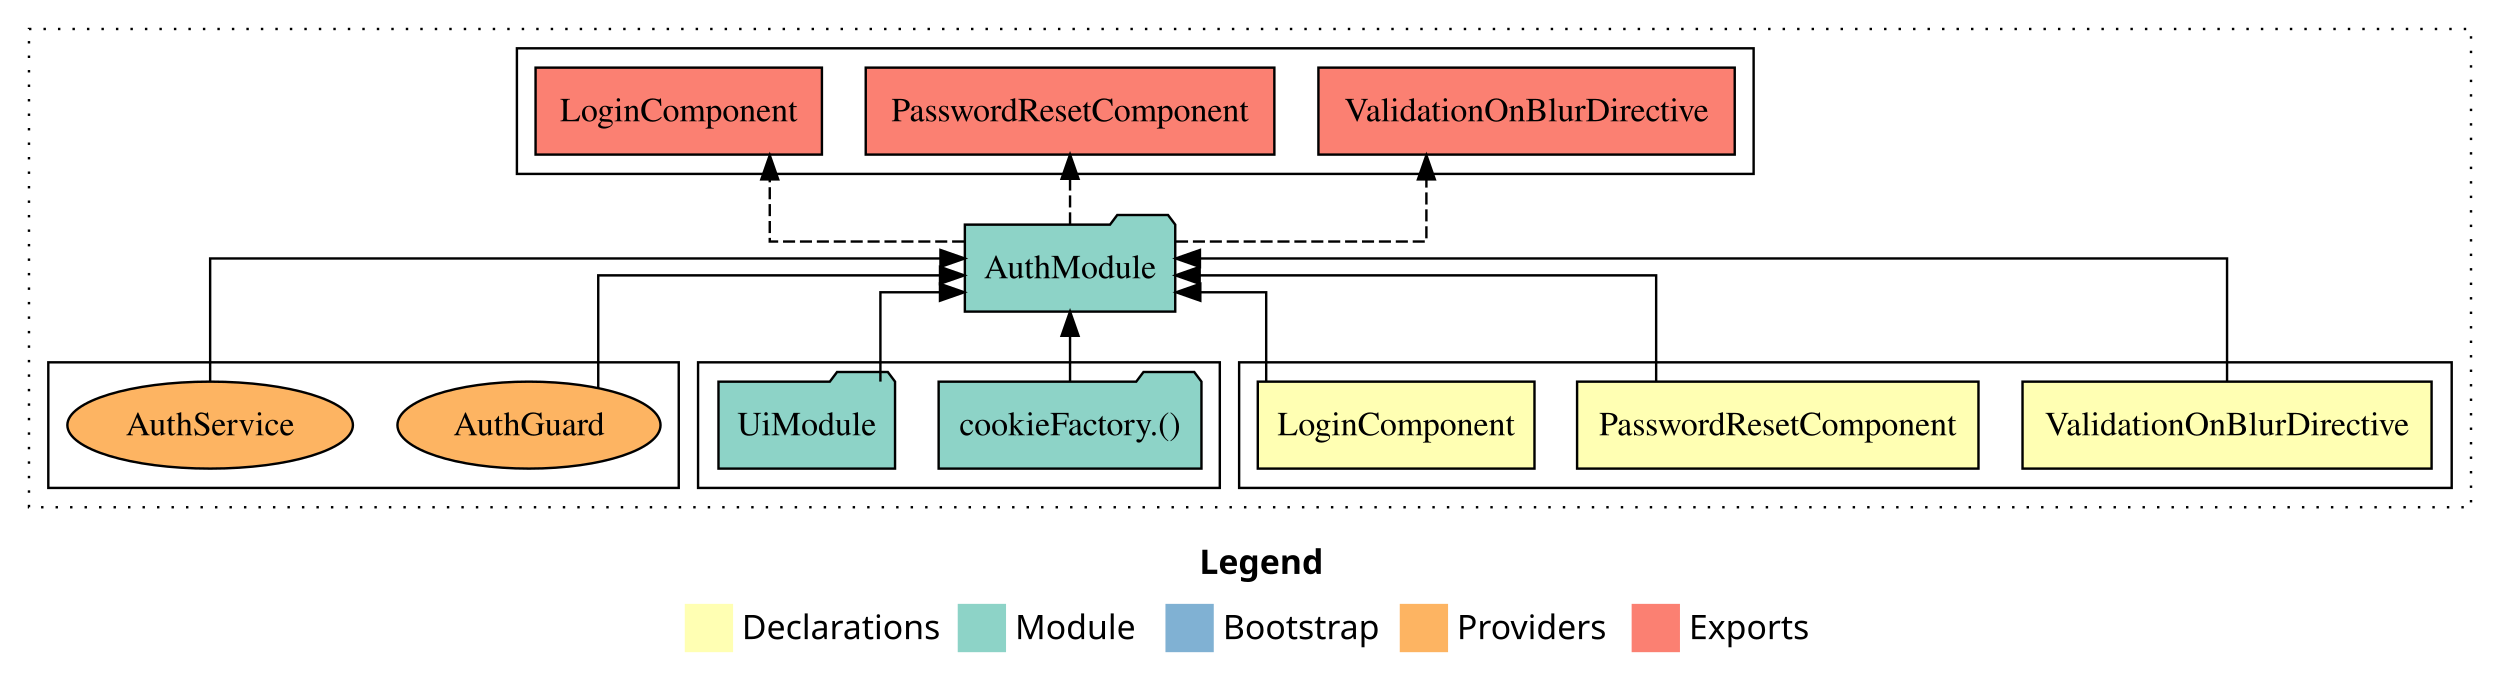
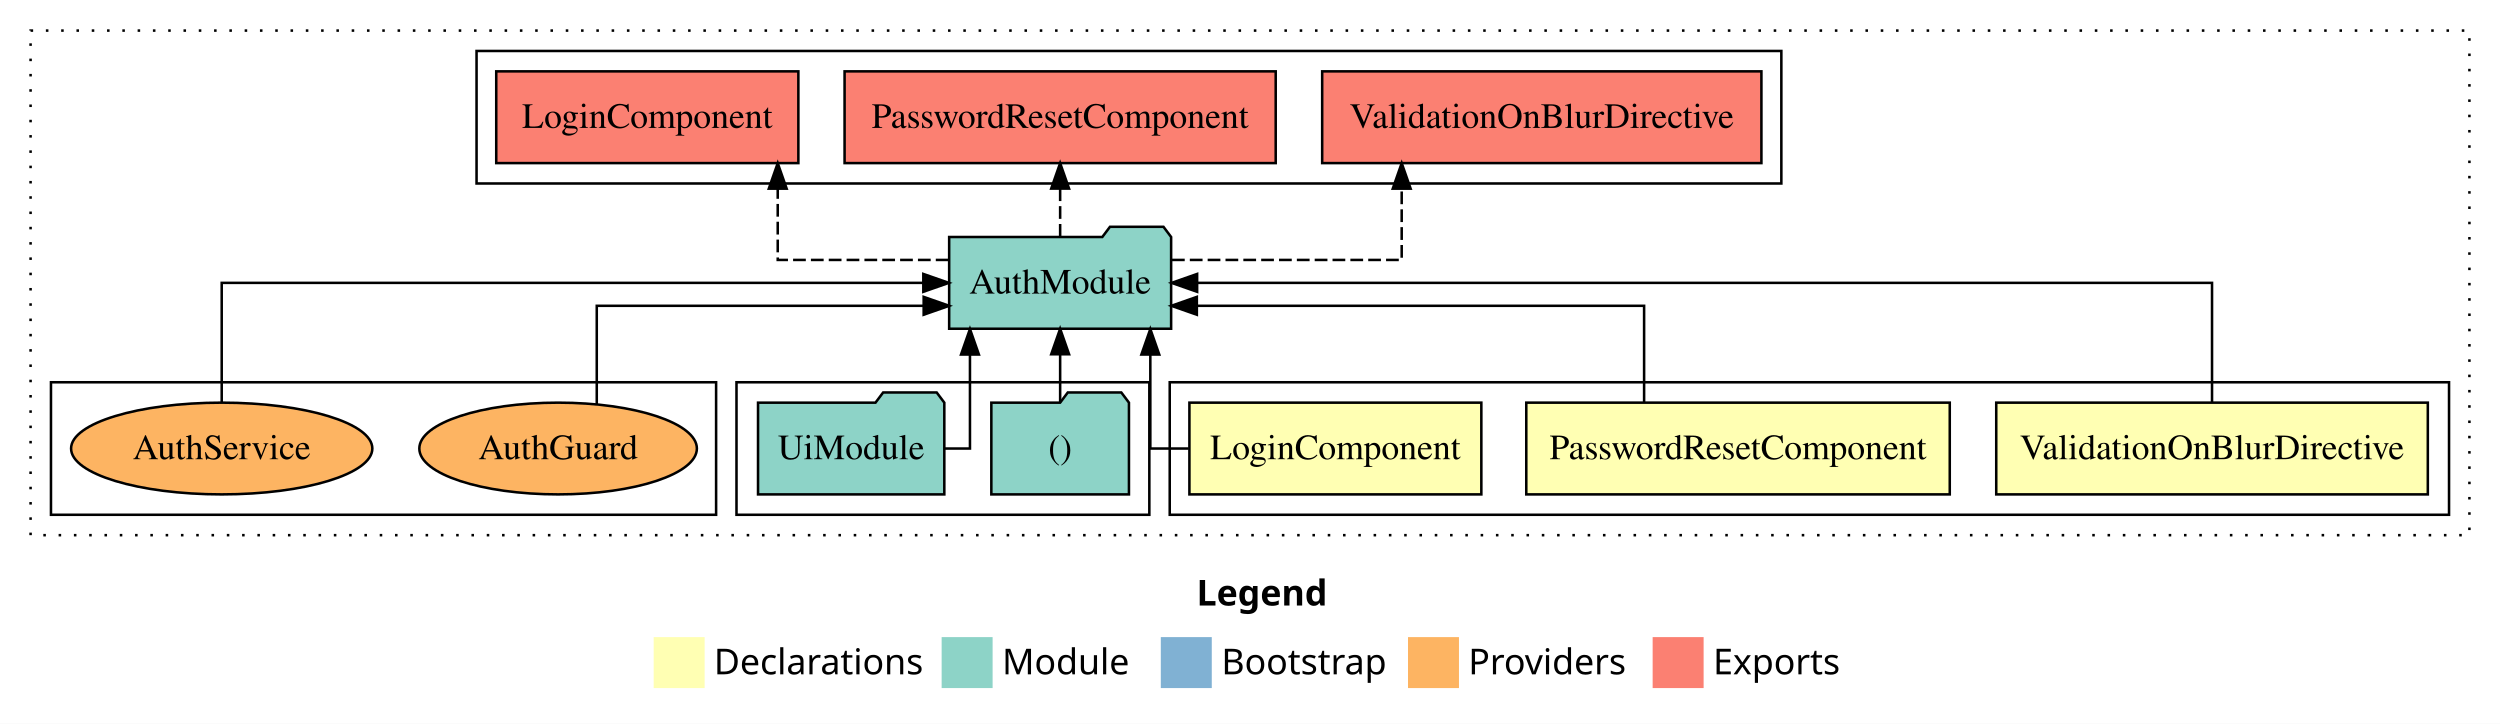
- <svg xmlns="http://www.w3.org/2000/svg" width="1035pt" height="284pt" viewBox="0.00 0.00 1035.00 284.00">
+ <svg xmlns="http://www.w3.org/2000/svg" width="981pt" height="284pt" viewBox="0.00 0.00 981.00 284.00">
  <g id="graph0" class="graph" transform="scale(1 1) rotate(0) translate(4 280)">
-     <polygon fill="#ffffff" stroke="transparent" points="-4,4 -4,-280 1031,-280 1031,4 -4,4" />
-     <text text-anchor="start" x="492.509" y="-42.4" font-family="sans-serif" font-weight="bold" font-size="14.00" fill="#000000">Legend</text>
-     <polygon fill="#ffffb3" stroke="transparent" points="279.5,-10 279.5,-30 299.5,-30 299.5,-10 279.5,-10" />
-     <text text-anchor="start" x="303.129" y="-15.4" font-family="sans-serif" font-size="14.00" fill="#000000">  Declarations</text>
-     <polygon fill="#8dd3c7" stroke="transparent" points="392.5,-10 392.5,-30 412.5,-30 412.5,-10 392.5,-10" />
-     <text text-anchor="start" x="416.225" y="-15.4" font-family="sans-serif" font-size="14.00" fill="#000000">  Module</text>
-     <polygon fill="#80b1d3" stroke="transparent" points="478.5,-10 478.5,-30 498.5,-30 498.5,-10 478.5,-10" />
-     <text text-anchor="start" x="502.281" y="-15.4" font-family="sans-serif" font-size="14.00" fill="#000000">  Bootstrap</text>
-     <polygon fill="#fdb462" stroke="transparent" points="575.5,-10 575.5,-30 595.5,-30 595.5,-10 575.5,-10" />
-     <text text-anchor="start" x="599.173" y="-15.4" font-family="sans-serif" font-size="14.00" fill="#000000">  Providers</text>
-     <polygon fill="#fb8072" stroke="transparent" points="671.5,-10 671.5,-30 691.5,-30 691.5,-10 671.5,-10" />
-     <text text-anchor="start" x="695.226" y="-15.4" font-family="sans-serif" font-size="14.00" fill="#000000">  Exports</text>
+     <polygon fill="#ffffff" stroke="transparent" points="-4,4 -4,-280 977,-280 977,4 -4,4" />
+     <text text-anchor="start" x="465.509" y="-42.4" font-family="sans-serif" font-weight="bold" font-size="14.00" fill="#000000">Legend</text>
+     <polygon fill="#ffffb3" stroke="transparent" points="252.5,-10 252.5,-30 272.5,-30 272.5,-10 252.5,-10" />
+     <text text-anchor="start" x="276.129" y="-15.4" font-family="sans-serif" font-size="14.00" fill="#000000">  Declarations</text>
+     <polygon fill="#8dd3c7" stroke="transparent" points="365.5,-10 365.5,-30 385.5,-30 385.5,-10 365.5,-10" />
+     <text text-anchor="start" x="389.225" y="-15.4" font-family="sans-serif" font-size="14.00" fill="#000000">  Module</text>
+     <polygon fill="#80b1d3" stroke="transparent" points="451.5,-10 451.5,-30 471.5,-30 471.5,-10 451.5,-10" />
+     <text text-anchor="start" x="475.281" y="-15.4" font-family="sans-serif" font-size="14.00" fill="#000000">  Bootstrap</text>
+     <polygon fill="#fdb462" stroke="transparent" points="548.5,-10 548.5,-30 568.5,-30 568.5,-10 548.5,-10" />
+     <text text-anchor="start" x="572.173" y="-15.4" font-family="sans-serif" font-size="14.00" fill="#000000">  Providers</text>
+     <polygon fill="#fb8072" stroke="transparent" points="644.5,-10 644.5,-30 664.5,-30 664.5,-10 644.5,-10" />
+     <text text-anchor="start" x="668.226" y="-15.4" font-family="sans-serif" font-size="14.00" fill="#000000">  Exports</text>
    <g id="clust1" class="cluster">
-       <polygon fill="none" stroke="#000000" stroke-dasharray="1,5" points="8,-70 8,-268 1019,-268 1019,-70 8,-70" />
+       <polygon fill="none" stroke="#000000" stroke-dasharray="1,5" points="8,-70 8,-268 965,-268 965,-70 8,-70" />
    </g>
    <g id="clust2" class="cluster">
-       <polygon fill="none" stroke="#000000" points="509,-78 509,-130 1011,-130 1011,-78 509,-78" />
+       <polygon fill="none" stroke="#000000" points="455,-78 455,-130 957,-130 957,-78 455,-78" />
    </g>
    <g id="clust6" class="cluster">
-       <polygon fill="none" stroke="#000000" points="285,-78 285,-130 501,-130 501,-78 285,-78" />
+       <polygon fill="none" stroke="#000000" points="285,-78 285,-130 447,-130 447,-78 285,-78" />
    </g>
    <g id="clust7" class="cluster">
-       <polygon fill="none" stroke="#000000" points="210,-208 210,-260 722,-260 722,-208 210,-208" />
+       <polygon fill="none" stroke="#000000" points="183,-208 183,-260 695,-260 695,-208 183,-208" />
    </g>
    <g id="clust9" class="cluster">
      <polygon fill="none" stroke="#000000" points="16,-78 16,-130 277,-130 277,-78 16,-78" />
    </g>
    <g id="node1" class="node">
-       <polygon fill="#ffffb3" stroke="#000000" points="1002.676,-122 833.324,-122 833.324,-86 1002.676,-86 1002.676,-122" />
-       <text text-anchor="middle" x="918" y="-99.8" font-family="Times,serif" font-size="14.00" fill="#000000">ValidationOnBlurDirective</text>
+       <polygon fill="#ffffb3" stroke="#000000" points="948.676,-122 779.324,-122 779.324,-86 948.676,-86 948.676,-122" />
+       <text text-anchor="middle" x="864" y="-99.8" font-family="Times,serif" font-size="14.00" fill="#000000">ValidationOnBlurDirective</text>
    </g>
    <g id="node4" class="node">
-       <polygon fill="#8dd3c7" stroke="#000000" points="482.548,-187 479.548,-191 458.548,-191 455.548,-187 395.452,-187 395.452,-151 482.548,-151 482.548,-187" />
-       <text text-anchor="middle" x="439" y="-164.8" font-family="Times,serif" font-size="14.00" fill="#000000">AuthModule</text>
+       <polygon fill="#8dd3c7" stroke="#000000" points="455.548,-187 452.548,-191 431.548,-191 428.548,-187 368.452,-187 368.452,-151 455.548,-151 455.548,-187" />
+       <text text-anchor="middle" x="412" y="-164.8" font-family="Times,serif" font-size="14.00" fill="#000000">AuthModule</text>
    </g>
    <g id="edge1" class="edge">
-       <path fill="none" stroke="#000000" d="M918,-122.129C918,-142.572 918,-173 918,-173 918,-173 492.778,-173 492.778,-173" />
-       <polygon fill="#000000" stroke="#000000" points="492.778,-169.5 482.778,-173 492.778,-176.5 492.778,-169.5" />
+       <path fill="none" stroke="#000000" d="M864,-122.106C864,-141.339 864,-169 864,-169 864,-169 465.75,-169 465.75,-169" />
+       <polygon fill="#000000" stroke="#000000" points="465.75,-165.5 455.75,-169 465.75,-172.5 465.75,-165.5" />
    </g>
    <g id="node2" class="node">
-       <polygon fill="#ffffb3" stroke="#000000" points="815.087,-122 648.913,-122 648.913,-86 815.087,-86 815.087,-122" />
-       <text text-anchor="middle" x="732" y="-99.8" font-family="Times,serif" font-size="14.00" fill="#000000">PasswordResetComponent</text>
+       <polygon fill="#ffffb3" stroke="#000000" points="761.087,-122 594.913,-122 594.913,-86 761.087,-86 761.087,-122" />
+       <text text-anchor="middle" x="678" y="-99.8" font-family="Times,serif" font-size="14.00" fill="#000000">PasswordResetComponent</text>
    </g>
    <g id="edge2" class="edge">
-       <path fill="none" stroke="#000000" d="M681.647,-122.267C681.647,-140.555 681.647,-166 681.647,-166 681.647,-166 492.661,-166 492.661,-166" />
-       <polygon fill="#000000" stroke="#000000" points="492.661,-162.5 482.661,-166 492.661,-169.5 492.661,-162.5" />
+       <path fill="none" stroke="#000000" d="M641.147,-122.027C641.147,-138.398 641.147,-160 641.147,-160 641.147,-160 465.64,-160 465.64,-160" />
+       <polygon fill="#000000" stroke="#000000" points="465.64,-156.5 455.64,-160 465.64,-163.5 465.64,-156.5" />
    </g>
    <g id="node3" class="node">
-       <polygon fill="#ffffb3" stroke="#000000" points="631.276,-122 516.724,-122 516.724,-86 631.276,-86 631.276,-122" />
-       <text text-anchor="middle" x="574" y="-99.8" font-family="Times,serif" font-size="14.00" fill="#000000">LoginComponent</text>
+       <polygon fill="#ffffb3" stroke="#000000" points="577.276,-122 462.724,-122 462.724,-86 577.276,-86 577.276,-122" />
+       <text text-anchor="middle" x="520" y="-99.8" font-family="Times,serif" font-size="14.00" fill="#000000">LoginComponent</text>
    </g>
    <g id="edge3" class="edge">
-       <path fill="none" stroke="#000000" d="M520.203,-122.009C520.203,-138.049 520.203,-159 520.203,-159 520.203,-159 492.929,-159 492.929,-159" />
-       <polygon fill="#000000" stroke="#000000" points="492.929,-155.5 482.929,-159 492.929,-162.5 492.929,-155.5" />
+       <path fill="none" stroke="#000000" d="M462.432,-104C453.619,-104 447.387,-104 447.387,-104 447.387,-104 447.387,-140.894 447.387,-140.894" />
+       <polygon fill="#000000" stroke="#000000" points="443.887,-140.894 447.387,-150.894 450.887,-140.894 443.887,-140.894" />
    </g>
    <g id="node7" class="node">
-       <polygon fill="#fb8072" stroke="#000000" points="714.176,-252 541.824,-252 541.824,-216 714.176,-216 714.176,-252" />
-       <text text-anchor="middle" x="628" y="-229.8" font-family="Times,serif" font-size="14.00" fill="#000000">ValidationOnBlurDirective </text>
+       <polygon fill="#fb8072" stroke="#000000" points="687.176,-252 514.824,-252 514.824,-216 687.176,-216 687.176,-252" />
+       <text text-anchor="middle" x="601" y="-229.8" font-family="Times,serif" font-size="14.00" fill="#000000">ValidationOnBlurDirective </text>
    </g>
    <g id="edge6" class="edge">
-       <path fill="none" stroke="#000000" stroke-dasharray="5,2" d="M482.863,-180C526.349,-180 586.525,-180 586.525,-180 586.525,-180 586.525,-205.718 586.525,-205.718" />
-       <polygon fill="#000000" stroke="#000000" points="583.025,-205.718 586.525,-215.718 590.025,-205.718 583.025,-205.718" />
+       <path fill="none" stroke="#000000" stroke-dasharray="5,2" d="M455.885,-178C494.972,-178 546.025,-178 546.025,-178 546.025,-178 546.025,-205.973 546.025,-205.973" />
+       <polygon fill="#000000" stroke="#000000" points="542.525,-205.973 546.025,-215.973 549.525,-205.973 542.525,-205.973" />
    </g>
    <g id="node8" class="node">
-       <polygon fill="#fb8072" stroke="#000000" points="523.587,-252 354.413,-252 354.413,-216 523.587,-216 523.587,-252" />
-       <text text-anchor="middle" x="439" y="-229.8" font-family="Times,serif" font-size="14.00" fill="#000000">PasswordResetComponent </text>
+       <polygon fill="#fb8072" stroke="#000000" points="496.587,-252 327.413,-252 327.413,-216 496.587,-216 496.587,-252" />
+       <text text-anchor="middle" x="412" y="-229.8" font-family="Times,serif" font-size="14.00" fill="#000000">PasswordResetComponent </text>
    </g>
    <g id="edge7" class="edge">
-       <path fill="none" stroke="#000000" stroke-dasharray="5,2" d="M439,-187.106C439,-187.106 439,-205.991 439,-205.991" />
-       <polygon fill="#000000" stroke="#000000" points="435.5,-205.991 439,-215.991 442.5,-205.991 435.5,-205.991" />
+       <path fill="none" stroke="#000000" stroke-dasharray="5,2" d="M412,-187.106C412,-187.106 412,-205.991 412,-205.991" />
+       <polygon fill="#000000" stroke="#000000" points="408.5,-205.991 412,-215.991 415.5,-205.991 408.5,-205.991" />
    </g>
    <g id="node9" class="node">
-       <polygon fill="#fb8072" stroke="#000000" points="336.276,-252 217.724,-252 217.724,-216 336.276,-216 336.276,-252" />
-       <text text-anchor="middle" x="277" y="-229.8" font-family="Times,serif" font-size="14.00" fill="#000000">LoginComponent </text>
+       <polygon fill="#fb8072" stroke="#000000" points="309.276,-252 190.724,-252 190.724,-216 309.276,-216 309.276,-252" />
+       <text text-anchor="middle" x="250" y="-229.8" font-family="Times,serif" font-size="14.00" fill="#000000">LoginComponent </text>
    </g>
    <g id="edge8" class="edge">
-       <path fill="none" stroke="#000000" stroke-dasharray="5,2" d="M395.17,-180C359.378,-180 314.682,-180 314.682,-180 314.682,-180 314.682,-205.718 314.682,-205.718" />
-       <polygon fill="#000000" stroke="#000000" points="311.182,-205.718 314.682,-215.718 318.182,-205.718 311.182,-205.718" />
+       <path fill="none" stroke="#000000" stroke-dasharray="5,2" d="M368.202,-178C337.226,-178 301.182,-178 301.182,-178 301.182,-178 301.182,-205.973 301.182,-205.973" />
+       <polygon fill="#000000" stroke="#000000" points="297.682,-205.973 301.182,-215.973 304.682,-205.973 297.682,-205.973" />
    </g>
    <g id="node5" class="node">
-       <polygon fill="#8dd3c7" stroke="#000000" points="493.404,-122 490.404,-126 469.404,-126 466.404,-122 384.596,-122 384.596,-86 493.404,-86 493.404,-122" />
-       <text text-anchor="middle" x="439" y="-99.8" font-family="Times,serif" font-size="14.00" fill="#000000">cookieFactory.()</text>
+       <polygon fill="#8dd3c7" stroke="#000000" points="439,-122 436,-126 415,-126 412,-122 385,-122 385,-86 439,-86 439,-122" />
+       <text text-anchor="middle" x="412" y="-99.8" font-family="Times,serif" font-size="14.00" fill="#000000">()</text>
    </g>
    <g id="edge4" class="edge">
-       <path fill="none" stroke="#000000" d="M439,-122.106C439,-122.106 439,-140.991 439,-140.991" />
-       <polygon fill="#000000" stroke="#000000" points="435.5,-140.991 439,-150.991 442.5,-140.991 435.5,-140.991" />
+       <path fill="none" stroke="#000000" d="M412,-122.106C412,-122.106 412,-140.991 412,-140.991" />
+       <polygon fill="#000000" stroke="#000000" points="408.5,-140.991 412,-150.991 415.5,-140.991 408.5,-140.991" />
    </g>
    <g id="node6" class="node">
      <polygon fill="#8dd3c7" stroke="#000000" points="366.548,-122 363.548,-126 342.548,-126 339.548,-122 293.452,-122 293.452,-86 366.548,-86 366.548,-122" />
      <text text-anchor="middle" x="330" y="-99.8" font-family="Times,serif" font-size="14.00" fill="#000000">UiModule</text>
    </g>
    <g id="edge5" class="edge">
-       <path fill="none" stroke="#000000" d="M360.49,-122.009C360.49,-138.049 360.49,-159 360.49,-159 360.49,-159 385.154,-159 385.154,-159" />
-       <polygon fill="#000000" stroke="#000000" points="385.154,-162.5 395.154,-159 385.154,-155.5 385.154,-162.5" />
+       <path fill="none" stroke="#000000" d="M366.728,-104C372.505,-104 376.613,-104 376.613,-104 376.613,-104 376.613,-140.894 376.613,-140.894" />
+       <polygon fill="#000000" stroke="#000000" points="373.113,-140.894 376.613,-150.894 380.113,-140.894 373.113,-140.894" />
    </g>
    <g id="node10" class="node">
      <ellipse fill="#fdb462" stroke="#000000" cx="215" cy="-104" rx="54.457" ry="18" />
      <text text-anchor="middle" x="215" y="-99.8" font-family="Times,serif" font-size="14.00" fill="#000000">AuthGuard</text>
    </g>
    <g id="edge9" class="edge">
-       <path fill="none" stroke="#000000" d="M243.67,-119.326C243.67,-137.686 243.67,-166 243.67,-166 243.67,-166 385.164,-166 385.164,-166" />
-       <polygon fill="#000000" stroke="#000000" points="385.164,-169.5 395.164,-166 385.164,-162.5 385.164,-169.5" />
+       <path fill="none" stroke="#000000" d="M230.17,-121.412C230.17,-137.851 230.17,-160 230.17,-160 230.17,-160 358.447,-160 358.447,-160" />
+       <polygon fill="#000000" stroke="#000000" points="358.447,-163.5 368.447,-160 358.447,-156.5 358.447,-163.5" />
    </g>
    <g id="node11" class="node">
      <ellipse fill="#fdb462" stroke="#000000" cx="83" cy="-104" rx="59.108" ry="18" />
      <text text-anchor="middle" x="83" y="-99.8" font-family="Times,serif" font-size="14.00" fill="#000000">AuthService</text>
    </g>
    <g id="edge10" class="edge">
-       <path fill="none" stroke="#000000" d="M83,-122.129C83,-142.572 83,-173 83,-173 83,-173 385.347,-173 385.347,-173" />
-       <polygon fill="#000000" stroke="#000000" points="385.347,-176.5 395.347,-173 385.347,-169.5 385.347,-176.5" />
+       <path fill="none" stroke="#000000" d="M83,-122.106C83,-141.339 83,-169 83,-169 83,-169 358.311,-169 358.311,-169" />
+       <polygon fill="#000000" stroke="#000000" points="358.311,-172.5 368.311,-169 358.311,-165.5 358.311,-172.5" />
    </g>
  </g>
</svg>
